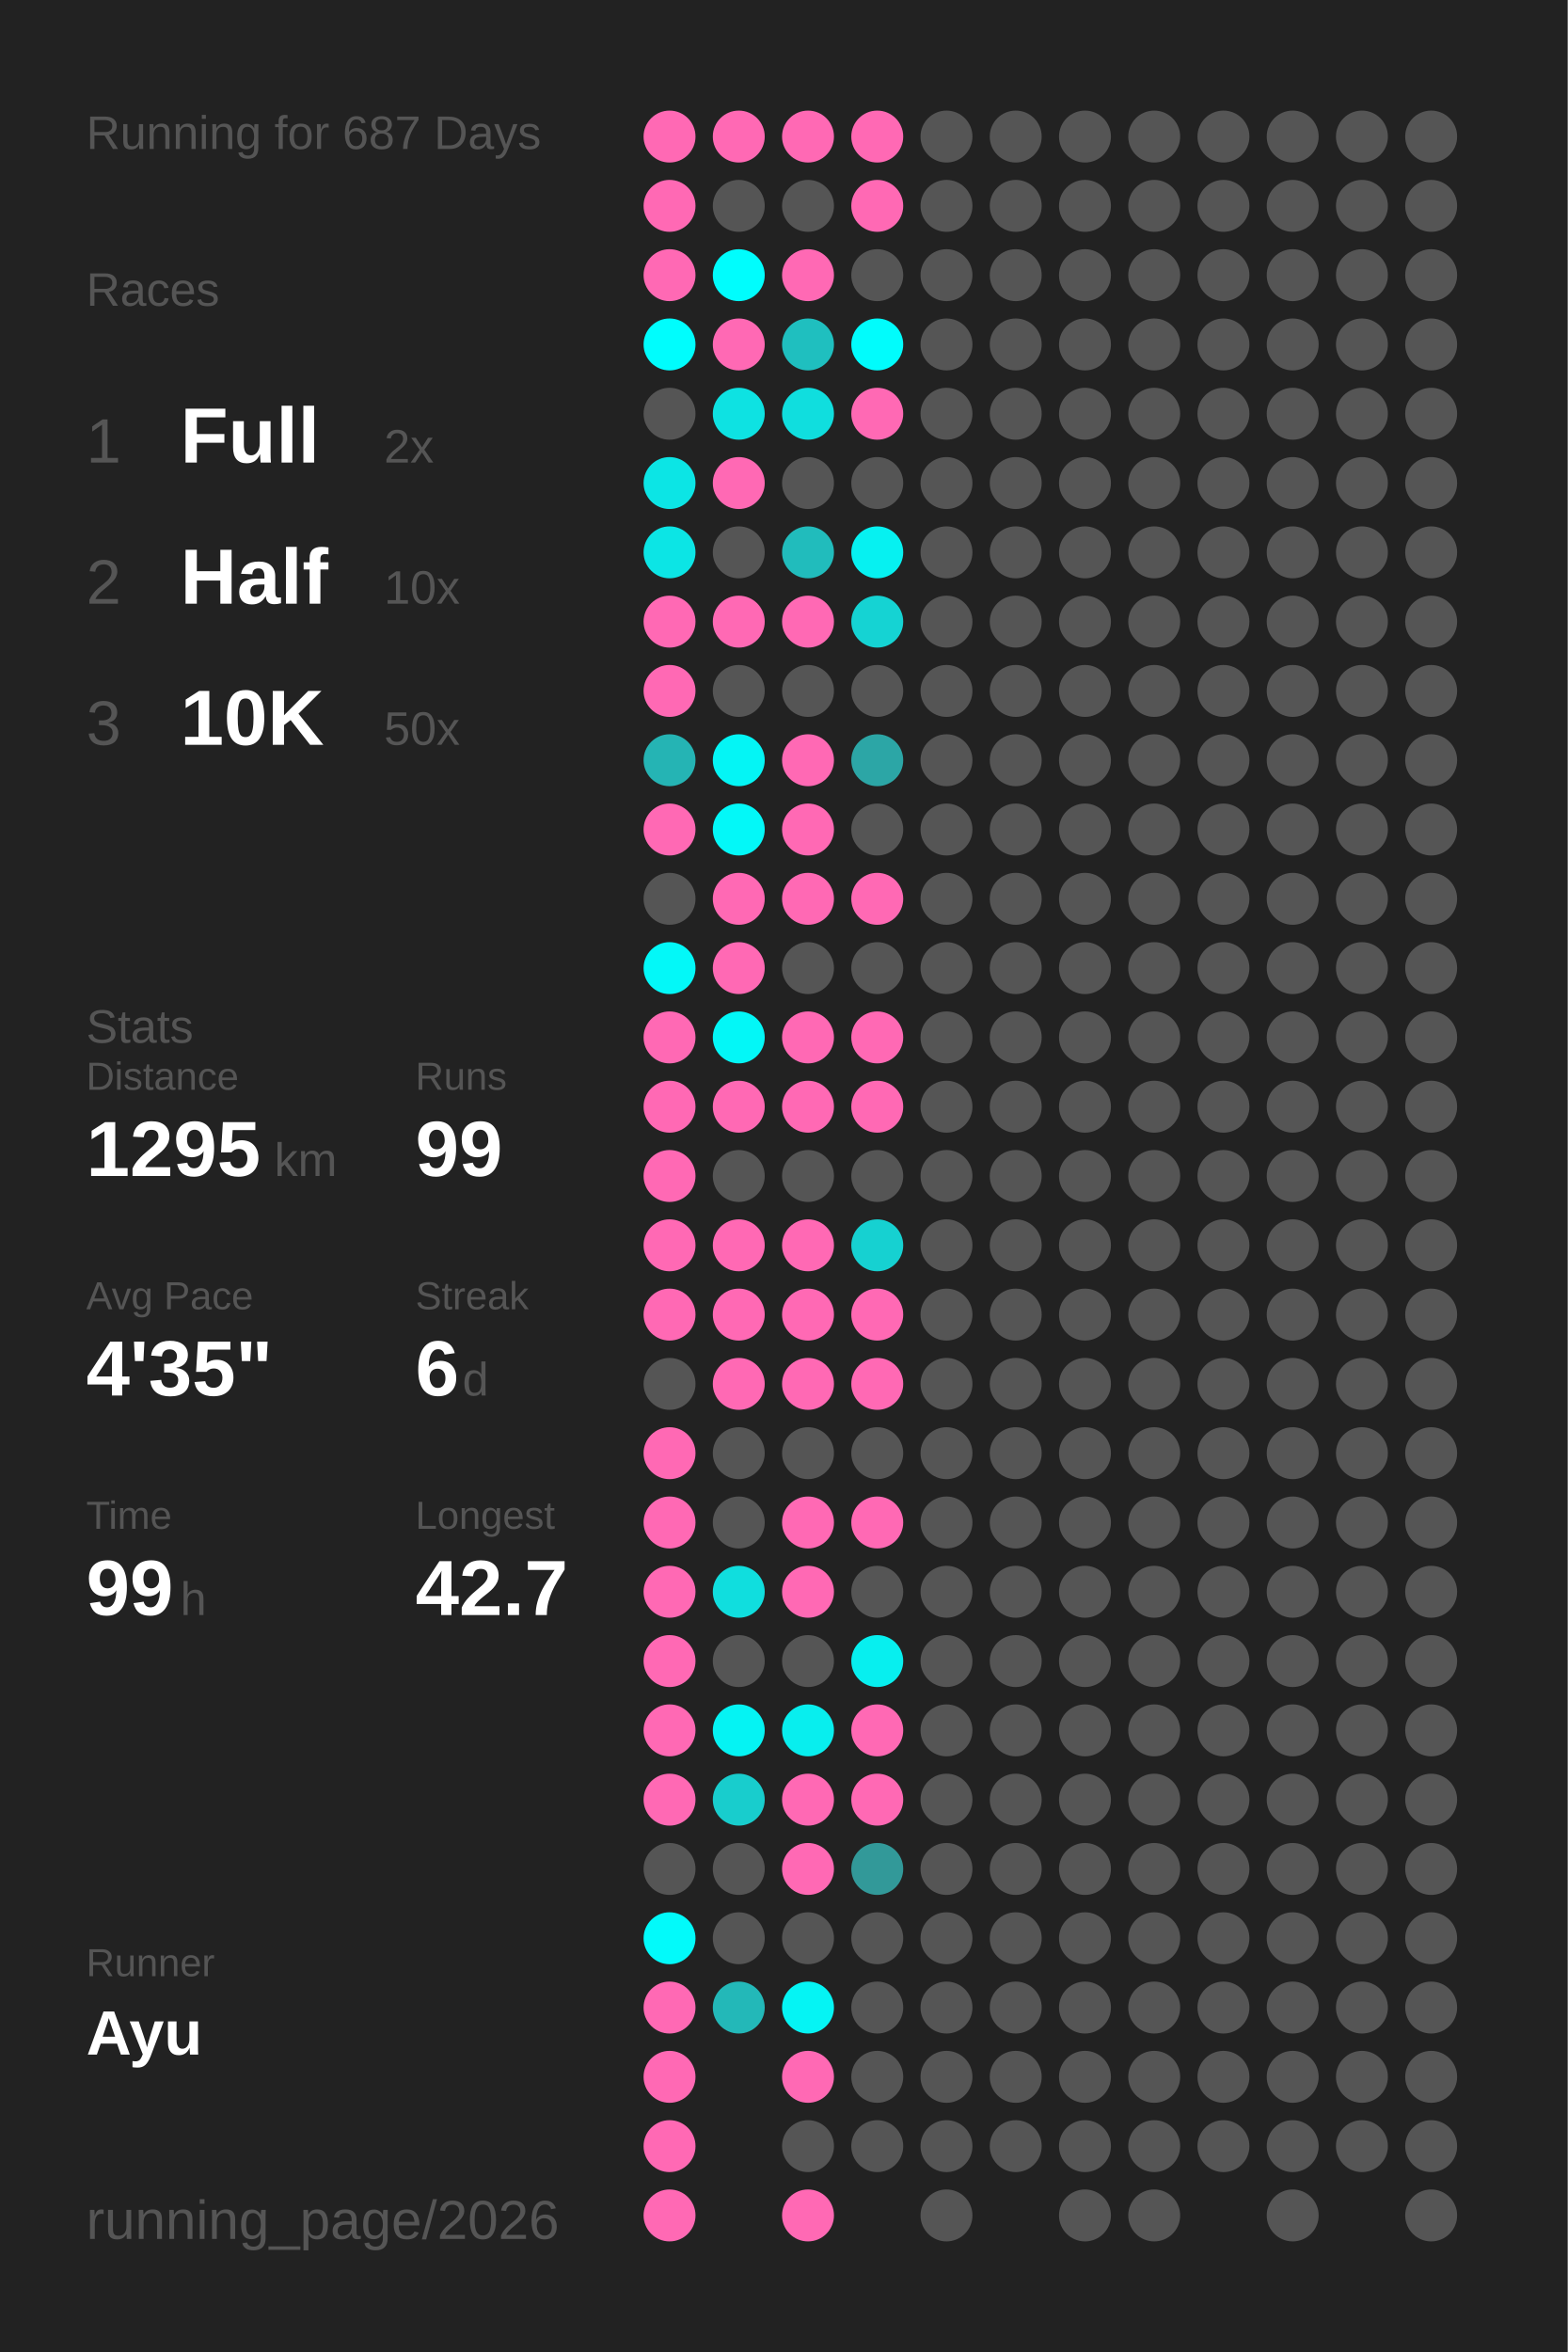
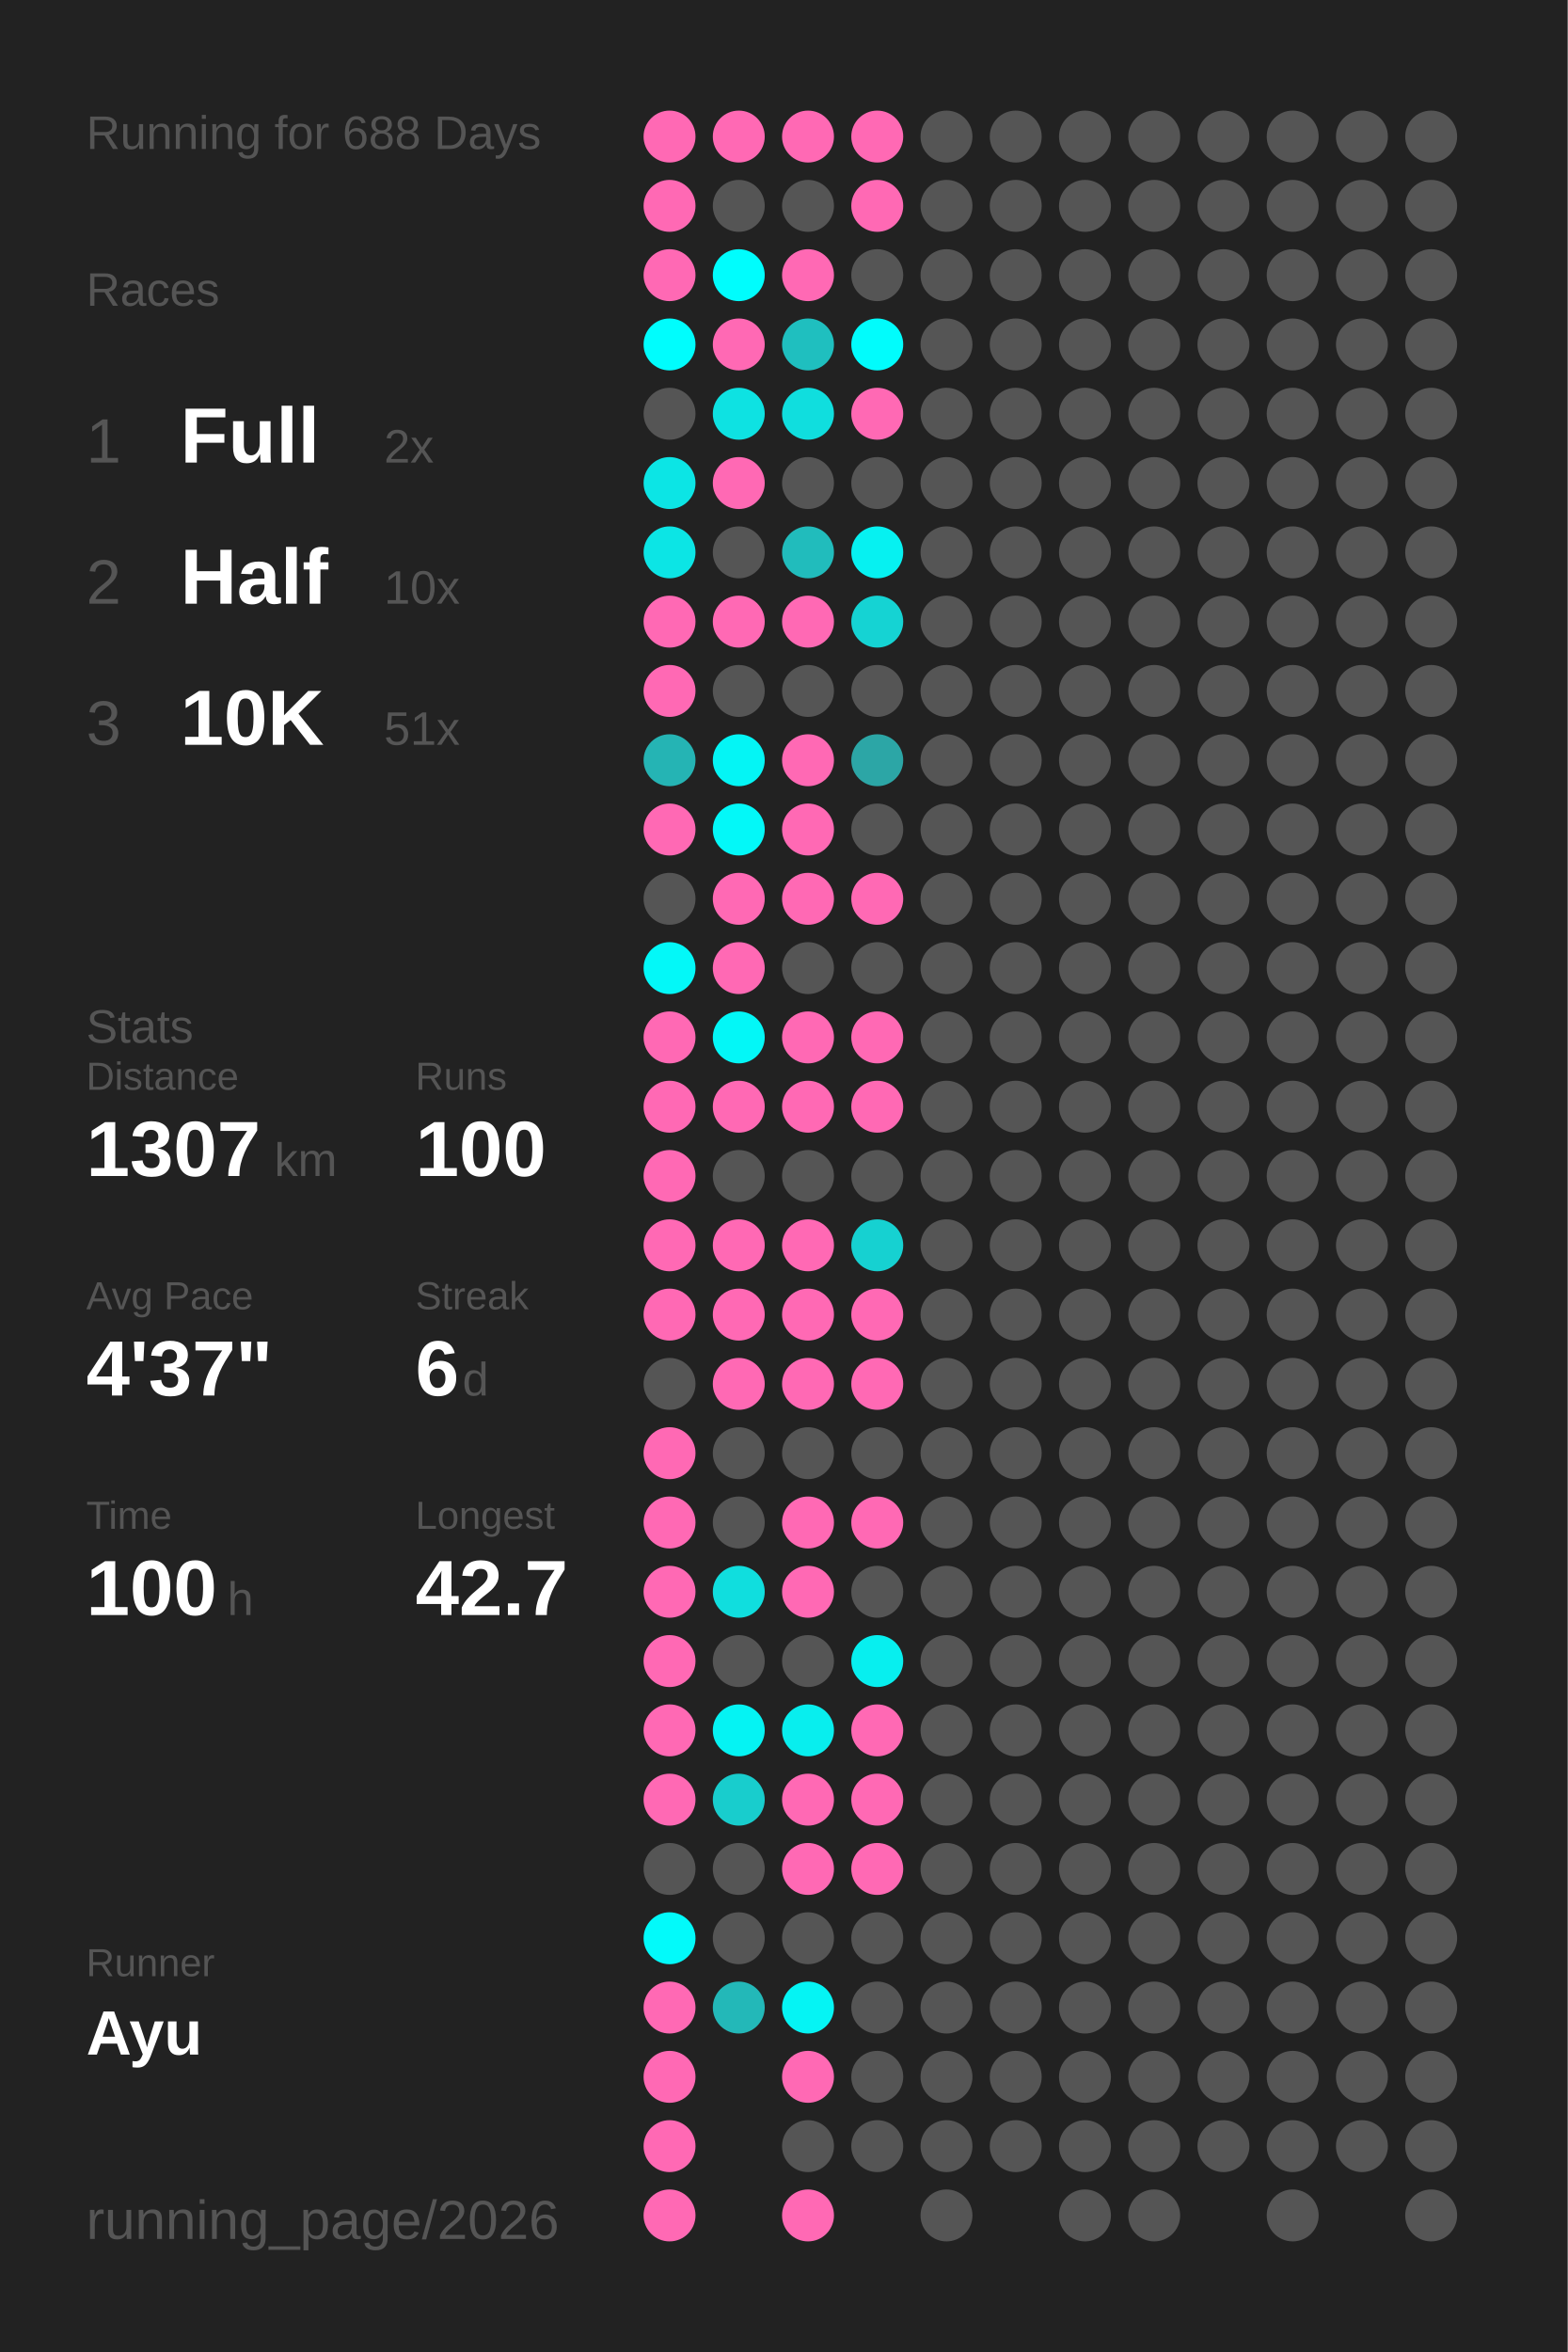
<svg xmlns="http://www.w3.org/2000/svg" baseProfile="full" height="300mm" version="1.1" viewBox="0,0,200,300" width="200mm">
  <defs />
  <rect fill="#222222" height="300" width="200" x="0" y="0" />
-   <text fill="#555555" style="font-size:6px; font-family:Arial;" x="11" y="19">Running for 687 Days</text>
+   <text fill="#555555" style="font-size:6px; font-family:Arial;" x="11" y="19">Running for 688 Days</text>
  <text fill="#555555" style="font-size:6px; font-family:Arial;" x="11" y="39">Races</text>
  <text fill="#555555" style="font-size:8px; font-family:Arial;" x="11" y="59">1</text>
  <text fill="#FFFFFF" style="font-size:10px; font-family:Arial; font-weight:bold;" x="23" y="59">Full</text>
  <text fill="#555555" style="font-size:6px; font-family:Arial;" x="49" y="59">2x</text>
  <text fill="#555555" style="font-size:8px; font-family:Arial;" x="11" y="77">2</text>
  <text fill="#FFFFFF" style="font-size:10px; font-family:Arial; font-weight:bold;" x="23" y="77">Half</text>
  <text fill="#555555" style="font-size:6px; font-family:Arial;" x="49" y="77">10x</text>
  <text fill="#555555" style="font-size:8px; font-family:Arial;" x="11" y="95">3</text>
  <text fill="#FFFFFF" style="font-size:10px; font-family:Arial; font-weight:bold;" x="23" y="95">10K</text>
-   <text fill="#555555" style="font-size:6px; font-family:Arial;" x="49" y="95">50x</text>
+   <text fill="#555555" style="font-size:6px; font-family:Arial;" x="49" y="95">51x</text>
  <text fill="#555555" style="font-size:6px; font-family:Arial;" x="11" y="133">Stats</text>
  <text fill="#555555" style="font-size:5px; font-family:Arial;" x="11" y="139">Distance</text>
-   <text fill="#FFFFFF" style="font-size:10px; font-family:Arial; font-weight:bold;" x="11" y="150">1295</text>
+   <text fill="#FFFFFF" style="font-size:10px; font-family:Arial; font-weight:bold;" x="11" y="150">1307</text>
  <text fill="#555555" style="font-size:6px; font-family:Arial;" x="35" y="150">km</text>
  <text fill="#555555" style="font-size:5px; font-family:Arial;" x="53" y="139">Runs</text>
-   <text fill="#FFFFFF" style="font-size:10px; font-family:Arial; font-weight:bold;" x="53" y="150">99</text>
+   <text fill="#FFFFFF" style="font-size:10px; font-family:Arial; font-weight:bold;" x="53" y="150">100</text>
  <text fill="#555555" style="font-size:5px; font-family:Arial;" x="11" y="167">Avg Pace</text>
-   <text fill="#FFFFFF" style="font-size:10px; font-family:Arial; font-weight:bold;" x="11" y="178">4'35"</text>
+   <text fill="#FFFFFF" style="font-size:10px; font-family:Arial; font-weight:bold;" x="11" y="178">4'37"</text>
  <text fill="#555555" style="font-size:5px; font-family:Arial;" x="53" y="167">Streak</text>
  <text fill="#FFFFFF" style="font-size:10px; font-family:Arial; font-weight:bold;" x="53" y="178">6</text>
  <text fill="#555555" style="font-size:6px; font-family:Arial;" x="59" y="178">d</text>
  <text fill="#555555" style="font-size:5px; font-family:Arial;" x="11" y="195">Time</text>
-   <text fill="#FFFFFF" style="font-size:10px; font-family:Arial; font-weight:bold;" x="11" y="206">99</text>
-   <text fill="#555555" style="font-size:6px; font-family:Arial;" x="23" y="206">h</text>
+   <text fill="#FFFFFF" style="font-size:10px; font-family:Arial; font-weight:bold;" x="11" y="206">100</text>
+   <text fill="#555555" style="font-size:6px; font-family:Arial;" x="29" y="206">h</text>
  <text fill="#555555" style="font-size:5px; font-family:Arial;" x="53" y="195">Longest</text>
  <text fill="#FFFFFF" style="font-size:10px; font-family:Arial; font-weight:bold;" x="53" y="206">42.7</text>
  <text fill="#555555" style="font-size:5px; font-family:Arial;" x="11" y="252.065">Runner</text>
  <text fill="#FFFFFF" style="font-size:8px; font-family:Arial; font-weight:bold;" x="11" y="262.065">Ayu</text>
  <text fill="#555555" style="font-size:7px; font-family:Arial;" x="11" y="285.581">running_page/2026</text>
  <circle cx="85.417" cy="17.419" fill="#ff69b4" r="3.312" />
  <circle cx="85.417" cy="26.258" fill="#ff69b4" r="3.312" />
  <circle cx="85.417" cy="35.097" fill="#ff69b4" r="3.312" />
  <circle cx="85.417" cy="43.935" fill="#00fdfd" r="3.312" />
  <circle cx="85.417" cy="52.774" fill="#555555" r="3.312" />
  <circle cx="85.417" cy="61.613" fill="#0ce5e5" r="3.312" />
  <circle cx="85.417" cy="70.452" fill="#0ce5e5" r="3.312" />
  <circle cx="85.417" cy="79.29" fill="#ff69b4" r="3.312" />
  <circle cx="85.417" cy="88.129" fill="#ff69b4" r="3.312" />
  <circle cx="85.417" cy="96.968" fill="#25b4b4" r="3.312" />
  <circle cx="85.417" cy="105.806" fill="#ff69b4" r="3.312" />
  <circle cx="85.417" cy="114.645" fill="#555555" r="3.312" />
  <circle cx="85.417" cy="123.484" fill="#03f8f8" r="3.312" />
  <circle cx="85.417" cy="132.323" fill="#ff69b4" r="3.312" />
  <circle cx="85.417" cy="141.161" fill="#ff69b4" r="3.312" />
  <circle cx="85.417" cy="150" fill="#ff69b4" r="3.312" />
  <circle cx="85.417" cy="158.839" fill="#ff69b4" r="3.312" />
  <circle cx="85.417" cy="167.677" fill="#ff69b4" r="3.312" />
  <circle cx="85.417" cy="176.516" fill="#555555" r="3.312" />
  <circle cx="85.417" cy="185.355" fill="#ff69b4" r="3.312" />
  <circle cx="85.417" cy="194.194" fill="#ff69b4" r="3.312" />
  <circle cx="85.417" cy="203.032" fill="#ff69b4" r="3.312" />
  <circle cx="85.417" cy="211.871" fill="#ff69b4" r="3.312" />
  <circle cx="85.417" cy="220.71" fill="#ff69b4" r="3.312" />
  <circle cx="85.417" cy="229.548" fill="#ff69b4" r="3.312" />
  <circle cx="85.417" cy="238.387" fill="#555555" r="3.312" />
  <circle cx="85.417" cy="247.226" fill="#02fafa" r="3.312" />
  <circle cx="85.417" cy="256.065" fill="#ff69b4" r="3.312" />
  <circle cx="85.417" cy="264.903" fill="#ff69b4" r="3.312" />
  <circle cx="85.417" cy="273.742" fill="#ff69b4" r="3.312" />
  <circle cx="85.417" cy="282.581" fill="#ff69b4" r="3.312" />
  <circle cx="94.25" cy="17.419" fill="#ff69b4" r="3.312" />
  <circle cx="94.25" cy="26.258" fill="#555555" r="3.312" />
  <circle cx="94.25" cy="35.097" fill="#00fdfd" r="3.312" />
  <circle cx="94.25" cy="43.935" fill="#ff69b4" r="3.312" />
  <circle cx="94.25" cy="52.774" fill="#0ee2e2" r="3.312" />
  <circle cx="94.25" cy="61.613" fill="#ff69b4" r="3.312" />
  <circle cx="94.25" cy="70.452" fill="#555555" r="3.312" />
  <circle cx="94.25" cy="79.29" fill="#ff69b4" r="3.312" />
  <circle cx="94.25" cy="88.129" fill="#555555" r="3.312" />
  <circle cx="94.25" cy="96.968" fill="#04f5f5" r="3.312" />
  <circle cx="94.25" cy="105.806" fill="#03f8f8" r="3.312" />
  <circle cx="94.25" cy="114.645" fill="#ff69b4" r="3.312" />
  <circle cx="94.25" cy="123.484" fill="#ff69b4" r="3.312" />
  <circle cx="94.25" cy="132.323" fill="#03f7f7" r="3.312" />
  <circle cx="94.25" cy="141.161" fill="#ff69b4" r="3.312" />
  <circle cx="94.25" cy="150" fill="#555555" r="3.312" />
  <circle cx="94.25" cy="158.839" fill="#ff69b4" r="3.312" />
  <circle cx="94.25" cy="167.677" fill="#ff69b4" r="3.312" />
  <circle cx="94.25" cy="176.516" fill="#ff69b4" r="3.312" />
  <circle cx="94.25" cy="185.355" fill="#555555" r="3.312" />
  <circle cx="94.25" cy="194.194" fill="#555555" r="3.312" />
  <circle cx="94.25" cy="203.032" fill="#10dede" r="3.312" />
  <circle cx="94.25" cy="211.871" fill="#555555" r="3.312" />
  <circle cx="94.25" cy="220.71" fill="#05f3f3" r="3.312" />
  <circle cx="94.25" cy="229.548" fill="#18cdcd" r="3.312" />
  <circle cx="94.25" cy="238.387" fill="#555555" r="3.312" />
  <circle cx="94.25" cy="247.226" fill="#555555" r="3.312" />
  <circle cx="94.25" cy="256.065" fill="#23b8b8" r="3.312" />
  <circle cx="103.083" cy="17.419" fill="#ff69b4" r="3.312" />
  <circle cx="103.083" cy="26.258" fill="#555555" r="3.312" />
  <circle cx="103.083" cy="35.097" fill="#ff69b4" r="3.312" />
  <circle cx="103.083" cy="43.935" fill="#1fbfbf" r="3.312" />
  <circle cx="103.083" cy="52.774" fill="#10dede" r="3.312" />
  <circle cx="103.083" cy="61.613" fill="#555555" r="3.312" />
  <circle cx="103.083" cy="70.452" fill="#21bcbc" r="3.312" />
  <circle cx="103.083" cy="79.29" fill="#ff69b4" r="3.312" />
  <circle cx="103.083" cy="88.129" fill="#555555" r="3.312" />
  <circle cx="103.083" cy="96.968" fill="#ff69b4" r="3.312" />
  <circle cx="103.083" cy="105.806" fill="#ff69b4" r="3.312" />
  <circle cx="103.083" cy="114.645" fill="#ff69b4" r="3.312" />
  <circle cx="103.083" cy="123.484" fill="#555555" r="3.312" />
  <circle cx="103.083" cy="132.323" fill="#ff69b4" r="3.312" />
  <circle cx="103.083" cy="141.161" fill="#ff69b4" r="3.312" />
  <circle cx="103.083" cy="150" fill="#555555" r="3.312" />
  <circle cx="103.083" cy="158.839" fill="#ff69b4" r="3.312" />
  <circle cx="103.083" cy="167.677" fill="#ff69b4" r="3.312" />
  <circle cx="103.083" cy="176.516" fill="#ff69b4" r="3.312" />
  <circle cx="103.083" cy="185.355" fill="#555555" r="3.312" />
  <circle cx="103.083" cy="194.194" fill="#ff69b4" r="3.312" />
  <circle cx="103.083" cy="203.032" fill="#ff69b4" r="3.312" />
  <circle cx="103.083" cy="211.871" fill="#555555" r="3.312" />
  <circle cx="103.083" cy="220.71" fill="#08eeee" r="3.312" />
  <circle cx="103.083" cy="229.548" fill="#ff69b4" r="3.312" />
  <circle cx="103.083" cy="238.387" fill="#ff69b4" r="3.312" />
  <circle cx="103.083" cy="247.226" fill="#555555" r="3.312" />
  <circle cx="103.083" cy="256.065" fill="#05f4f4" r="3.312" />
  <circle cx="103.083" cy="264.903" fill="#ff69b4" r="3.312" />
  <circle cx="103.083" cy="273.742" fill="#555555" r="3.312" />
  <circle cx="103.083" cy="282.581" fill="#ff69b4" r="3.312" />
  <circle cx="111.917" cy="17.419" fill="#ff69b4" r="3.312" />
  <circle cx="111.917" cy="26.258" fill="#ff69b4" r="3.312" />
  <circle cx="111.917" cy="35.097" fill="#555555" r="3.312" />
  <circle cx="111.917" cy="43.935" fill="#01fcfc" r="3.312" />
  <circle cx="111.917" cy="52.774" fill="#ff69b4" r="3.312" />
  <circle cx="111.917" cy="61.613" fill="#555555" r="3.312" />
  <circle cx="111.917" cy="70.452" fill="#06f1f1" r="3.312" />
  <circle cx="111.917" cy="79.29" fill="#15d3d3" r="3.312" />
  <circle cx="111.917" cy="88.129" fill="#555555" r="3.312" />
  <circle cx="111.917" cy="96.968" fill="#2ca6a6" r="3.312" />
  <circle cx="111.917" cy="105.806" fill="#555555" r="3.312" />
  <circle cx="111.917" cy="114.645" fill="#ff69b4" r="3.312" />
  <circle cx="111.917" cy="123.484" fill="#555555" r="3.312" />
  <circle cx="111.917" cy="132.323" fill="#ff69b4" r="3.312" />
  <circle cx="111.917" cy="141.161" fill="#ff69b4" r="3.312" />
  <circle cx="111.917" cy="150" fill="#555555" r="3.312" />
  <circle cx="111.917" cy="158.839" fill="#16d1d1" r="3.312" />
  <circle cx="111.917" cy="167.677" fill="#ff69b4" r="3.312" />
  <circle cx="111.917" cy="176.516" fill="#ff69b4" r="3.312" />
  <circle cx="111.917" cy="185.355" fill="#555555" r="3.312" />
  <circle cx="111.917" cy="194.194" fill="#ff69b4" r="3.312" />
  <circle cx="111.917" cy="203.032" fill="#555555" r="3.312" />
  <circle cx="111.917" cy="211.871" fill="#07efef" r="3.312" />
  <circle cx="111.917" cy="220.71" fill="#ff69b4" r="3.312" />
  <circle cx="111.917" cy="229.548" fill="#ff69b4" r="3.312" />
-   <circle cx="111.917" cy="238.387" fill="#329999" r="3.312" />
+   <circle cx="111.917" cy="238.387" fill="#ff69b4" r="3.312" />
  <circle cx="111.917" cy="247.226" fill="#555555" r="3.312" />
  <circle cx="111.917" cy="256.065" fill="#555555" r="3.312" />
  <circle cx="111.917" cy="264.903" fill="#555555" r="3.312" />
  <circle cx="111.917" cy="273.742" fill="#555555" r="3.312" />
  <circle cx="120.75" cy="17.419" fill="#555555" r="3.312" />
  <circle cx="120.75" cy="26.258" fill="#555555" r="3.312" />
  <circle cx="120.75" cy="35.097" fill="#555555" r="3.312" />
  <circle cx="120.75" cy="43.935" fill="#555555" r="3.312" />
  <circle cx="120.75" cy="52.774" fill="#555555" r="3.312" />
  <circle cx="120.75" cy="61.613" fill="#555555" r="3.312" />
  <circle cx="120.75" cy="70.452" fill="#555555" r="3.312" />
  <circle cx="120.75" cy="79.29" fill="#555555" r="3.312" />
  <circle cx="120.75" cy="88.129" fill="#555555" r="3.312" />
  <circle cx="120.75" cy="96.968" fill="#555555" r="3.312" />
  <circle cx="120.75" cy="105.806" fill="#555555" r="3.312" />
  <circle cx="120.75" cy="114.645" fill="#555555" r="3.312" />
  <circle cx="120.75" cy="123.484" fill="#555555" r="3.312" />
  <circle cx="120.75" cy="132.323" fill="#555555" r="3.312" />
  <circle cx="120.75" cy="141.161" fill="#555555" r="3.312" />
  <circle cx="120.75" cy="150" fill="#555555" r="3.312" />
  <circle cx="120.75" cy="158.839" fill="#555555" r="3.312" />
  <circle cx="120.75" cy="167.677" fill="#555555" r="3.312" />
  <circle cx="120.75" cy="176.516" fill="#555555" r="3.312" />
  <circle cx="120.75" cy="185.355" fill="#555555" r="3.312" />
  <circle cx="120.75" cy="194.194" fill="#555555" r="3.312" />
  <circle cx="120.75" cy="203.032" fill="#555555" r="3.312" />
  <circle cx="120.75" cy="211.871" fill="#555555" r="3.312" />
  <circle cx="120.75" cy="220.71" fill="#555555" r="3.312" />
  <circle cx="120.75" cy="229.548" fill="#555555" r="3.312" />
  <circle cx="120.75" cy="238.387" fill="#555555" r="3.312" />
  <circle cx="120.75" cy="247.226" fill="#555555" r="3.312" />
  <circle cx="120.75" cy="256.065" fill="#555555" r="3.312" />
  <circle cx="120.75" cy="264.903" fill="#555555" r="3.312" />
  <circle cx="120.75" cy="273.742" fill="#555555" r="3.312" />
  <circle cx="120.75" cy="282.581" fill="#555555" r="3.312" />
  <circle cx="129.583" cy="17.419" fill="#555555" r="3.312" />
  <circle cx="129.583" cy="26.258" fill="#555555" r="3.312" />
  <circle cx="129.583" cy="35.097" fill="#555555" r="3.312" />
  <circle cx="129.583" cy="43.935" fill="#555555" r="3.312" />
  <circle cx="129.583" cy="52.774" fill="#555555" r="3.312" />
  <circle cx="129.583" cy="61.613" fill="#555555" r="3.312" />
  <circle cx="129.583" cy="70.452" fill="#555555" r="3.312" />
  <circle cx="129.583" cy="79.29" fill="#555555" r="3.312" />
  <circle cx="129.583" cy="88.129" fill="#555555" r="3.312" />
  <circle cx="129.583" cy="96.968" fill="#555555" r="3.312" />
  <circle cx="129.583" cy="105.806" fill="#555555" r="3.312" />
  <circle cx="129.583" cy="114.645" fill="#555555" r="3.312" />
  <circle cx="129.583" cy="123.484" fill="#555555" r="3.312" />
  <circle cx="129.583" cy="132.323" fill="#555555" r="3.312" />
  <circle cx="129.583" cy="141.161" fill="#555555" r="3.312" />
  <circle cx="129.583" cy="150" fill="#555555" r="3.312" />
  <circle cx="129.583" cy="158.839" fill="#555555" r="3.312" />
  <circle cx="129.583" cy="167.677" fill="#555555" r="3.312" />
  <circle cx="129.583" cy="176.516" fill="#555555" r="3.312" />
  <circle cx="129.583" cy="185.355" fill="#555555" r="3.312" />
  <circle cx="129.583" cy="194.194" fill="#555555" r="3.312" />
  <circle cx="129.583" cy="203.032" fill="#555555" r="3.312" />
  <circle cx="129.583" cy="211.871" fill="#555555" r="3.312" />
  <circle cx="129.583" cy="220.71" fill="#555555" r="3.312" />
  <circle cx="129.583" cy="229.548" fill="#555555" r="3.312" />
  <circle cx="129.583" cy="238.387" fill="#555555" r="3.312" />
  <circle cx="129.583" cy="247.226" fill="#555555" r="3.312" />
  <circle cx="129.583" cy="256.065" fill="#555555" r="3.312" />
  <circle cx="129.583" cy="264.903" fill="#555555" r="3.312" />
  <circle cx="129.583" cy="273.742" fill="#555555" r="3.312" />
  <circle cx="138.417" cy="17.419" fill="#555555" r="3.312" />
  <circle cx="138.417" cy="26.258" fill="#555555" r="3.312" />
  <circle cx="138.417" cy="35.097" fill="#555555" r="3.312" />
  <circle cx="138.417" cy="43.935" fill="#555555" r="3.312" />
  <circle cx="138.417" cy="52.774" fill="#555555" r="3.312" />
  <circle cx="138.417" cy="61.613" fill="#555555" r="3.312" />
  <circle cx="138.417" cy="70.452" fill="#555555" r="3.312" />
  <circle cx="138.417" cy="79.29" fill="#555555" r="3.312" />
  <circle cx="138.417" cy="88.129" fill="#555555" r="3.312" />
  <circle cx="138.417" cy="96.968" fill="#555555" r="3.312" />
  <circle cx="138.417" cy="105.806" fill="#555555" r="3.312" />
  <circle cx="138.417" cy="114.645" fill="#555555" r="3.312" />
  <circle cx="138.417" cy="123.484" fill="#555555" r="3.312" />
  <circle cx="138.417" cy="132.323" fill="#555555" r="3.312" />
  <circle cx="138.417" cy="141.161" fill="#555555" r="3.312" />
  <circle cx="138.417" cy="150" fill="#555555" r="3.312" />
  <circle cx="138.417" cy="158.839" fill="#555555" r="3.312" />
  <circle cx="138.417" cy="167.677" fill="#555555" r="3.312" />
  <circle cx="138.417" cy="176.516" fill="#555555" r="3.312" />
  <circle cx="138.417" cy="185.355" fill="#555555" r="3.312" />
  <circle cx="138.417" cy="194.194" fill="#555555" r="3.312" />
  <circle cx="138.417" cy="203.032" fill="#555555" r="3.312" />
  <circle cx="138.417" cy="211.871" fill="#555555" r="3.312" />
  <circle cx="138.417" cy="220.71" fill="#555555" r="3.312" />
  <circle cx="138.417" cy="229.548" fill="#555555" r="3.312" />
  <circle cx="138.417" cy="238.387" fill="#555555" r="3.312" />
  <circle cx="138.417" cy="247.226" fill="#555555" r="3.312" />
  <circle cx="138.417" cy="256.065" fill="#555555" r="3.312" />
  <circle cx="138.417" cy="264.903" fill="#555555" r="3.312" />
  <circle cx="138.417" cy="273.742" fill="#555555" r="3.312" />
  <circle cx="138.417" cy="282.581" fill="#555555" r="3.312" />
  <circle cx="147.25" cy="17.419" fill="#555555" r="3.312" />
  <circle cx="147.25" cy="26.258" fill="#555555" r="3.312" />
  <circle cx="147.25" cy="35.097" fill="#555555" r="3.312" />
  <circle cx="147.25" cy="43.935" fill="#555555" r="3.312" />
  <circle cx="147.25" cy="52.774" fill="#555555" r="3.312" />
  <circle cx="147.25" cy="61.613" fill="#555555" r="3.312" />
  <circle cx="147.25" cy="70.452" fill="#555555" r="3.312" />
  <circle cx="147.25" cy="79.29" fill="#555555" r="3.312" />
  <circle cx="147.25" cy="88.129" fill="#555555" r="3.312" />
  <circle cx="147.25" cy="96.968" fill="#555555" r="3.312" />
  <circle cx="147.25" cy="105.806" fill="#555555" r="3.312" />
  <circle cx="147.25" cy="114.645" fill="#555555" r="3.312" />
  <circle cx="147.25" cy="123.484" fill="#555555" r="3.312" />
  <circle cx="147.25" cy="132.323" fill="#555555" r="3.312" />
  <circle cx="147.25" cy="141.161" fill="#555555" r="3.312" />
  <circle cx="147.25" cy="150" fill="#555555" r="3.312" />
  <circle cx="147.25" cy="158.839" fill="#555555" r="3.312" />
  <circle cx="147.25" cy="167.677" fill="#555555" r="3.312" />
  <circle cx="147.25" cy="176.516" fill="#555555" r="3.312" />
  <circle cx="147.25" cy="185.355" fill="#555555" r="3.312" />
  <circle cx="147.25" cy="194.194" fill="#555555" r="3.312" />
  <circle cx="147.25" cy="203.032" fill="#555555" r="3.312" />
  <circle cx="147.25" cy="211.871" fill="#555555" r="3.312" />
  <circle cx="147.25" cy="220.71" fill="#555555" r="3.312" />
  <circle cx="147.25" cy="229.548" fill="#555555" r="3.312" />
  <circle cx="147.25" cy="238.387" fill="#555555" r="3.312" />
  <circle cx="147.25" cy="247.226" fill="#555555" r="3.312" />
  <circle cx="147.25" cy="256.065" fill="#555555" r="3.312" />
  <circle cx="147.25" cy="264.903" fill="#555555" r="3.312" />
  <circle cx="147.25" cy="273.742" fill="#555555" r="3.312" />
  <circle cx="147.25" cy="282.581" fill="#555555" r="3.312" />
  <circle cx="156.083" cy="17.419" fill="#555555" r="3.312" />
  <circle cx="156.083" cy="26.258" fill="#555555" r="3.312" />
  <circle cx="156.083" cy="35.097" fill="#555555" r="3.312" />
  <circle cx="156.083" cy="43.935" fill="#555555" r="3.312" />
  <circle cx="156.083" cy="52.774" fill="#555555" r="3.312" />
  <circle cx="156.083" cy="61.613" fill="#555555" r="3.312" />
  <circle cx="156.083" cy="70.452" fill="#555555" r="3.312" />
  <circle cx="156.083" cy="79.29" fill="#555555" r="3.312" />
  <circle cx="156.083" cy="88.129" fill="#555555" r="3.312" />
  <circle cx="156.083" cy="96.968" fill="#555555" r="3.312" />
  <circle cx="156.083" cy="105.806" fill="#555555" r="3.312" />
  <circle cx="156.083" cy="114.645" fill="#555555" r="3.312" />
  <circle cx="156.083" cy="123.484" fill="#555555" r="3.312" />
  <circle cx="156.083" cy="132.323" fill="#555555" r="3.312" />
  <circle cx="156.083" cy="141.161" fill="#555555" r="3.312" />
  <circle cx="156.083" cy="150" fill="#555555" r="3.312" />
  <circle cx="156.083" cy="158.839" fill="#555555" r="3.312" />
  <circle cx="156.083" cy="167.677" fill="#555555" r="3.312" />
  <circle cx="156.083" cy="176.516" fill="#555555" r="3.312" />
  <circle cx="156.083" cy="185.355" fill="#555555" r="3.312" />
  <circle cx="156.083" cy="194.194" fill="#555555" r="3.312" />
  <circle cx="156.083" cy="203.032" fill="#555555" r="3.312" />
  <circle cx="156.083" cy="211.871" fill="#555555" r="3.312" />
  <circle cx="156.083" cy="220.71" fill="#555555" r="3.312" />
  <circle cx="156.083" cy="229.548" fill="#555555" r="3.312" />
  <circle cx="156.083" cy="238.387" fill="#555555" r="3.312" />
  <circle cx="156.083" cy="247.226" fill="#555555" r="3.312" />
  <circle cx="156.083" cy="256.065" fill="#555555" r="3.312" />
  <circle cx="156.083" cy="264.903" fill="#555555" r="3.312" />
  <circle cx="156.083" cy="273.742" fill="#555555" r="3.312" />
  <circle cx="164.917" cy="17.419" fill="#555555" r="3.312" />
  <circle cx="164.917" cy="26.258" fill="#555555" r="3.312" />
  <circle cx="164.917" cy="35.097" fill="#555555" r="3.312" />
  <circle cx="164.917" cy="43.935" fill="#555555" r="3.312" />
  <circle cx="164.917" cy="52.774" fill="#555555" r="3.312" />
  <circle cx="164.917" cy="61.613" fill="#555555" r="3.312" />
  <circle cx="164.917" cy="70.452" fill="#555555" r="3.312" />
  <circle cx="164.917" cy="79.29" fill="#555555" r="3.312" />
  <circle cx="164.917" cy="88.129" fill="#555555" r="3.312" />
  <circle cx="164.917" cy="96.968" fill="#555555" r="3.312" />
  <circle cx="164.917" cy="105.806" fill="#555555" r="3.312" />
  <circle cx="164.917" cy="114.645" fill="#555555" r="3.312" />
  <circle cx="164.917" cy="123.484" fill="#555555" r="3.312" />
  <circle cx="164.917" cy="132.323" fill="#555555" r="3.312" />
  <circle cx="164.917" cy="141.161" fill="#555555" r="3.312" />
  <circle cx="164.917" cy="150" fill="#555555" r="3.312" />
  <circle cx="164.917" cy="158.839" fill="#555555" r="3.312" />
  <circle cx="164.917" cy="167.677" fill="#555555" r="3.312" />
  <circle cx="164.917" cy="176.516" fill="#555555" r="3.312" />
  <circle cx="164.917" cy="185.355" fill="#555555" r="3.312" />
  <circle cx="164.917" cy="194.194" fill="#555555" r="3.312" />
  <circle cx="164.917" cy="203.032" fill="#555555" r="3.312" />
  <circle cx="164.917" cy="211.871" fill="#555555" r="3.312" />
  <circle cx="164.917" cy="220.71" fill="#555555" r="3.312" />
  <circle cx="164.917" cy="229.548" fill="#555555" r="3.312" />
  <circle cx="164.917" cy="238.387" fill="#555555" r="3.312" />
  <circle cx="164.917" cy="247.226" fill="#555555" r="3.312" />
  <circle cx="164.917" cy="256.065" fill="#555555" r="3.312" />
  <circle cx="164.917" cy="264.903" fill="#555555" r="3.312" />
  <circle cx="164.917" cy="273.742" fill="#555555" r="3.312" />
  <circle cx="164.917" cy="282.581" fill="#555555" r="3.312" />
  <circle cx="173.75" cy="17.419" fill="#555555" r="3.312" />
  <circle cx="173.75" cy="26.258" fill="#555555" r="3.312" />
  <circle cx="173.75" cy="35.097" fill="#555555" r="3.312" />
  <circle cx="173.75" cy="43.935" fill="#555555" r="3.312" />
  <circle cx="173.75" cy="52.774" fill="#555555" r="3.312" />
  <circle cx="173.75" cy="61.613" fill="#555555" r="3.312" />
  <circle cx="173.75" cy="70.452" fill="#555555" r="3.312" />
  <circle cx="173.75" cy="79.29" fill="#555555" r="3.312" />
  <circle cx="173.75" cy="88.129" fill="#555555" r="3.312" />
  <circle cx="173.75" cy="96.968" fill="#555555" r="3.312" />
  <circle cx="173.75" cy="105.806" fill="#555555" r="3.312" />
  <circle cx="173.75" cy="114.645" fill="#555555" r="3.312" />
  <circle cx="173.75" cy="123.484" fill="#555555" r="3.312" />
  <circle cx="173.75" cy="132.323" fill="#555555" r="3.312" />
  <circle cx="173.75" cy="141.161" fill="#555555" r="3.312" />
  <circle cx="173.75" cy="150" fill="#555555" r="3.312" />
  <circle cx="173.75" cy="158.839" fill="#555555" r="3.312" />
  <circle cx="173.75" cy="167.677" fill="#555555" r="3.312" />
  <circle cx="173.75" cy="176.516" fill="#555555" r="3.312" />
  <circle cx="173.75" cy="185.355" fill="#555555" r="3.312" />
  <circle cx="173.75" cy="194.194" fill="#555555" r="3.312" />
  <circle cx="173.75" cy="203.032" fill="#555555" r="3.312" />
  <circle cx="173.75" cy="211.871" fill="#555555" r="3.312" />
  <circle cx="173.75" cy="220.71" fill="#555555" r="3.312" />
  <circle cx="173.75" cy="229.548" fill="#555555" r="3.312" />
  <circle cx="173.75" cy="238.387" fill="#555555" r="3.312" />
  <circle cx="173.75" cy="247.226" fill="#555555" r="3.312" />
  <circle cx="173.75" cy="256.065" fill="#555555" r="3.312" />
  <circle cx="173.75" cy="264.903" fill="#555555" r="3.312" />
  <circle cx="173.75" cy="273.742" fill="#555555" r="3.312" />
  <circle cx="182.583" cy="17.419" fill="#555555" r="3.312" />
  <circle cx="182.583" cy="26.258" fill="#555555" r="3.312" />
  <circle cx="182.583" cy="35.097" fill="#555555" r="3.312" />
  <circle cx="182.583" cy="43.935" fill="#555555" r="3.312" />
  <circle cx="182.583" cy="52.774" fill="#555555" r="3.312" />
  <circle cx="182.583" cy="61.613" fill="#555555" r="3.312" />
  <circle cx="182.583" cy="70.452" fill="#555555" r="3.312" />
  <circle cx="182.583" cy="79.29" fill="#555555" r="3.312" />
  <circle cx="182.583" cy="88.129" fill="#555555" r="3.312" />
  <circle cx="182.583" cy="96.968" fill="#555555" r="3.312" />
  <circle cx="182.583" cy="105.806" fill="#555555" r="3.312" />
  <circle cx="182.583" cy="114.645" fill="#555555" r="3.312" />
  <circle cx="182.583" cy="123.484" fill="#555555" r="3.312" />
  <circle cx="182.583" cy="132.323" fill="#555555" r="3.312" />
  <circle cx="182.583" cy="141.161" fill="#555555" r="3.312" />
  <circle cx="182.583" cy="150" fill="#555555" r="3.312" />
  <circle cx="182.583" cy="158.839" fill="#555555" r="3.312" />
  <circle cx="182.583" cy="167.677" fill="#555555" r="3.312" />
  <circle cx="182.583" cy="176.516" fill="#555555" r="3.312" />
  <circle cx="182.583" cy="185.355" fill="#555555" r="3.312" />
  <circle cx="182.583" cy="194.194" fill="#555555" r="3.312" />
  <circle cx="182.583" cy="203.032" fill="#555555" r="3.312" />
  <circle cx="182.583" cy="211.871" fill="#555555" r="3.312" />
  <circle cx="182.583" cy="220.71" fill="#555555" r="3.312" />
  <circle cx="182.583" cy="229.548" fill="#555555" r="3.312" />
  <circle cx="182.583" cy="238.387" fill="#555555" r="3.312" />
  <circle cx="182.583" cy="247.226" fill="#555555" r="3.312" />
  <circle cx="182.583" cy="256.065" fill="#555555" r="3.312" />
  <circle cx="182.583" cy="264.903" fill="#555555" r="3.312" />
  <circle cx="182.583" cy="273.742" fill="#555555" r="3.312" />
  <circle cx="182.583" cy="282.581" fill="#555555" r="3.312" />
</svg>
